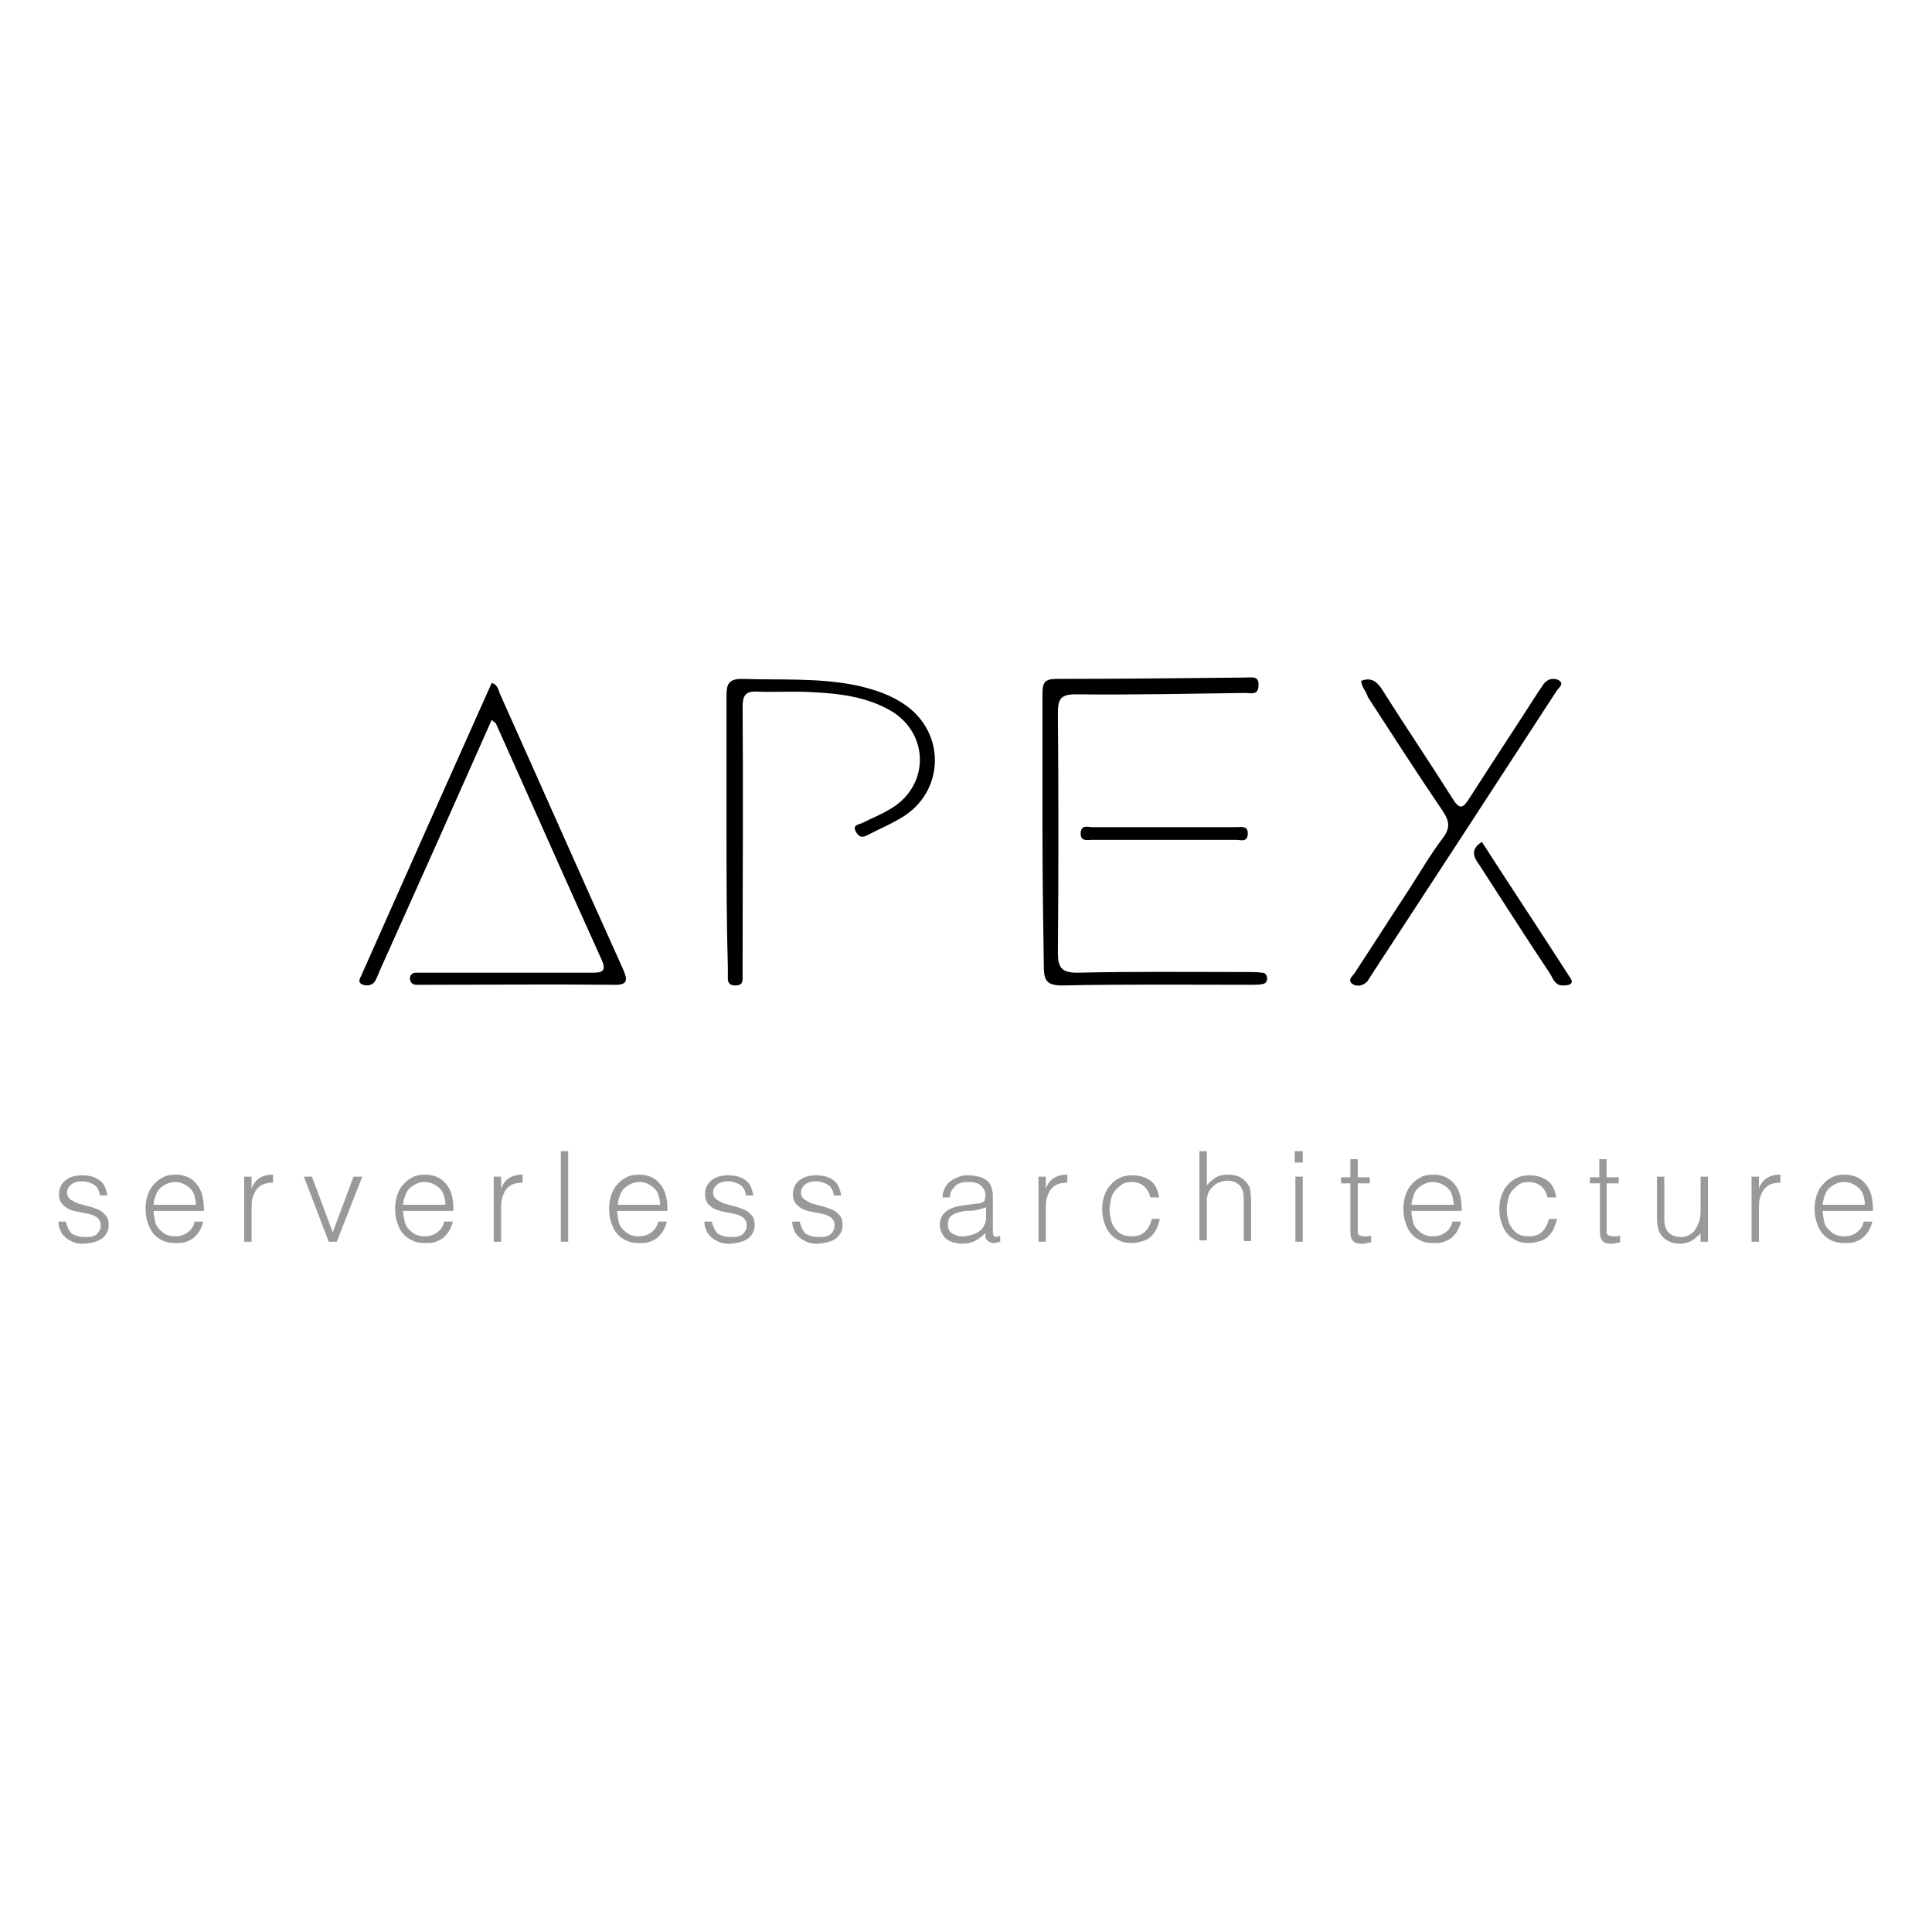
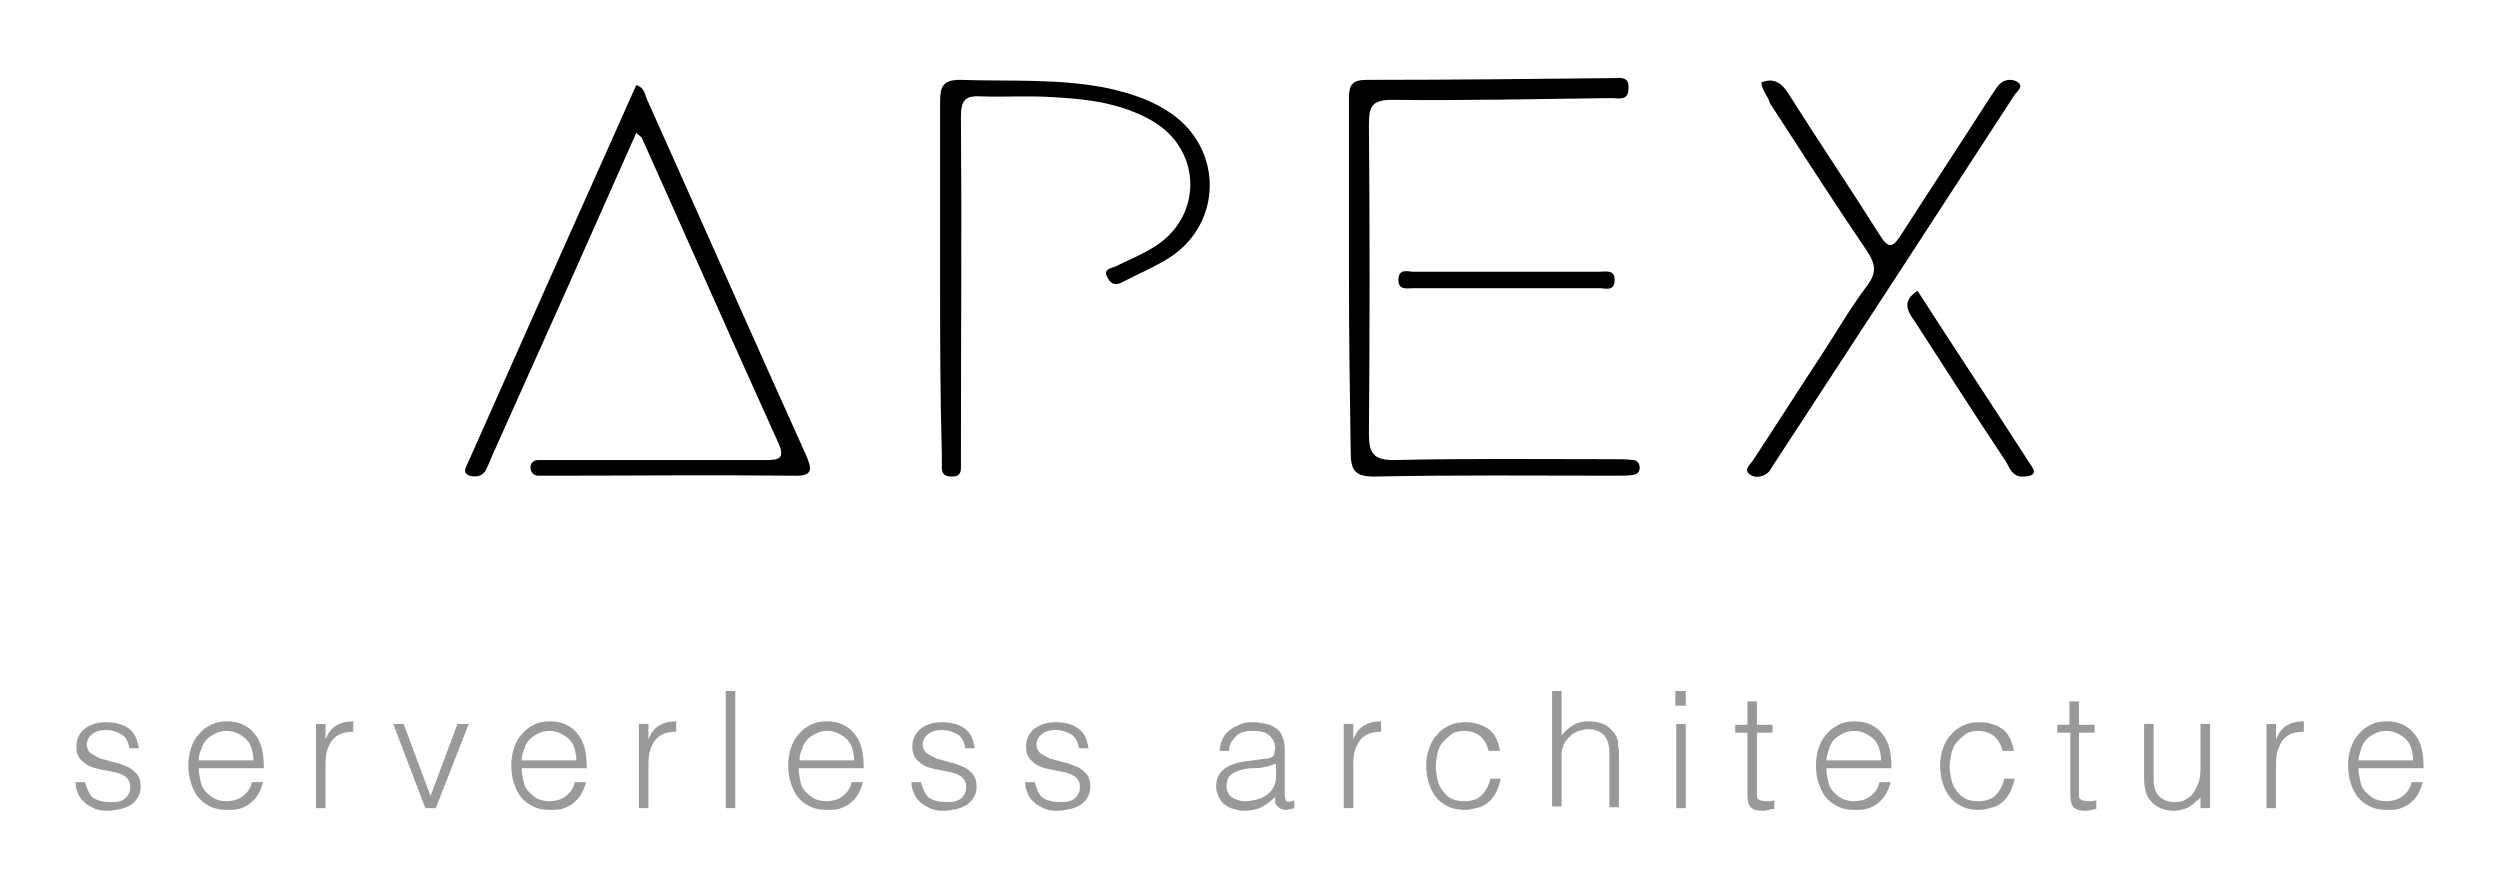
- <svg xmlns="http://www.w3.org/2000/svg" version="1.1" id="Layer_1" x="0px" y="0px" viewBox="0 0 288 288" style="enable-background:new 0 0 288 288;" xml:space="preserve">
+ <svg xmlns="http://www.w3.org/2000/svg" version="1.1" id="Layer_1" x="0px" y="0px" viewBox="0 0 288 100" style="enable-background:new 0 0 288 100;" xml:space="preserve">
  <style type="text/css">
	.st0{fill:#999999;}
</style>
  <g id="AsIV6N.tif">
    <g>
-       <path d="M73.3,107.3c-5.4,12.2-10.8,24.3-16.2,36.3c-0.4,0.8-0.7,1.7-1.1,2.5c-0.4,0.8-1.2,0.9-1.9,0.7c-1-0.4-0.3-1.1-0.1-1.7    c6.4-14.4,12.8-28.8,19.3-43.3c1,0.3,1,1.2,1.3,1.8c6.1,13.6,12.1,27.2,18.2,40.7c0.8,1.8,0.9,2.6-1.5,2.5c-9.3-0.1-18.6,0-28,0    c-0.4,0-0.8,0-1.2,0c-0.5,0-0.9-0.2-1-0.9c0-0.6,0.4-0.9,0.9-0.9c0.7,0,1.3,0,2,0c8.1,0,16.1,0,24.2,0c1.4,0,2.3-0.1,1.5-1.9    c-5.3-11.7-10.5-23.5-15.8-35.3C73.9,107.8,73.7,107.7,73.3,107.3z" />
-       <path d="M108.3,123.9c0-6.7,0-13.5,0-20.2c0-1.7,0.3-2.5,2.3-2.5c5.7,0.2,11.5-0.2,17.2,1c2.6,0.6,5.1,1.4,7.3,3    c5.7,4.1,5.7,12.3-0.1,16.3c-1.8,1.2-3.8,2-5.7,3c-0.7,0.4-1.3,0.3-1.7-0.5c-0.6-1,0.4-1.1,0.9-1.3c1.4-0.7,2.9-1.3,4.2-2.1    c5.9-3.4,5.9-11.3,0-14.7c-3.5-2-7.4-2.5-11.3-2.7c-2.8-0.2-5.7,0-8.5-0.1c-1.8-0.1-2.2,0.6-2.2,2.3c0.1,12.8,0,25.6,0,38.5    c0,0.7,0,1.3,0,2c0,0.8-0.4,1-1.1,1c-0.7,0-1.1-0.3-1.1-1c0-0.6,0-1.2,0-1.7C108.3,137.4,108.3,130.7,108.3,123.9z" />
-       <path d="M155.4,123.9c0-6.8,0-13.7,0-20.5c0-1.6,0.3-2.2,2.1-2.2c9.4,0,18.8-0.1,28.2-0.2c0.9,0,2-0.3,1.9,1.2    c0,1.5-1.2,1.1-2,1.1c-8.4,0.1-16.8,0.3-25.2,0.2c-2.3,0-2.7,0.7-2.7,2.8c0.1,11.9,0.1,23.8,0,35.7c0,2.2,0.5,3,2.9,3    c8.5-0.2,17-0.1,25.5-0.1c0.7,0,1.3,0,2,0.1c0.5,0,0.7,0.3,0.8,0.8c0,0.5-0.2,0.8-0.7,0.9c-0.6,0.1-1.2,0.1-1.7,0.1    c-9.4,0-18.8-0.1-28.2,0.1c-2.3,0-2.7-0.8-2.7-2.9C155.5,137.4,155.4,130.7,155.4,123.9z" />
-       <path d="M202.9,101.5c1.5-0.6,2.4,0.1,3.2,1.4c3.4,5.4,7,10.7,10.4,16.1c1.1,1.8,1.6,1.5,2.6-0.1c3.4-5.3,6.9-10.6,10.3-15.9    c0.4-0.5,0.7-1.2,1.2-1.5c0.5-0.4,1.4-0.4,1.9,0c0.6,0.5-0.1,1-0.4,1.4c-9.3,14.3-18.6,28.6-27.9,42.8c-0.2,0.3-0.3,0.6-0.6,0.8    c-0.6,0.5-1.5,0.6-2.1,0.1c-0.6-0.5,0.1-1.1,0.4-1.5c2.7-4.1,5.3-8.2,8-12.3c1.7-2.6,3.3-5.4,5.2-7.9c1.2-1.6,0.9-2.6-0.1-4.1    c-3.8-5.6-7.4-11.2-11.1-16.9C203.7,103.1,203,102.5,202.9,101.5z" />
-       <path d="M220.9,125.5c4.3,6.7,8.7,13.3,13,20c0.2,0.3,0.6,0.8,0.3,1.1c-0.3,0.3-0.9,0.3-1.4,0.3c-1-0.1-1.3-1-1.7-1.7    c-3.6-5.4-7.1-10.9-10.6-16.3C219.6,127.7,219.2,126.6,220.9,125.5z" />
-       <path d="M173.5,125.2c-3.6,0-7.2,0-10.7,0c-0.7,0-1.8,0.3-1.7-1.1c0.1-1.2,1.1-0.8,1.7-0.8c7.2,0,14.3,0,21.5,0    c0.7,0,1.8-0.3,1.7,1.1c-0.1,1.2-1.1,0.8-1.7,0.8C180.6,125.2,177.1,125.2,173.5,125.2z" />
+       <path d="M73.3,15.3c-5.4,12.2-10.8,24.3-16.2,36.3c-0.4,0.8-0.7,1.7-1.1,2.5c-0.4,0.8-1.2,0.9-1.9,0.7c-1-0.4-0.3-1.1-0.1-1.7    c6.4-14.4,12.8-28.8,19.3-43.3c1,0.3,1,1.2,1.3,1.8c6.1,13.6,12.1,27.2,18.2,40.7c0.8,1.8,0.9,2.6-1.5,2.5c-9.3-0.1-18.6,0-28,0    c-0.4,0-0.8,0-1.2,0c-0.5,0-0.9-0.2-1-0.9c0-0.6,0.4-0.9,0.9-0.9c0.7,0,1.3,0,2,0c8.1,0,16.1,0,24.2,0c1.4,0,2.3-0.1,1.5-1.9    c-5.3-11.7-10.5-23.5-15.8-35.3C73.9,15.8,73.7,15.7,73.3,15.3z" />
+       <path d="M108.3,31.9c0-6.7,0-13.5,0-20.2c0-1.7,0.3-2.5,2.3-2.5c5.7,0.2,11.5-0.2,17.2,1c2.6,0.6,5.1,1.4,7.3,3    c5.7,4.1,5.7,12.3-0.1,16.3c-1.8,1.2-3.8,2-5.7,3c-0.7,0.4-1.3,0.3-1.7-0.5c-0.6-1,0.4-1.1,0.9-1.3c1.4-0.7,2.9-1.3,4.2-2.1    c5.9-3.4,5.9-11.3,0-14.7c-3.5-2-7.4-2.5-11.3-2.7c-2.8-0.2-5.7,0-8.5-0.1c-1.8-0.1-2.2,0.6-2.2,2.3c0.1,12.8,0,25.6,0,38.5    c0,0.7,0,1.3,0,2c0,0.8-0.4,1-1.1,1s-1.1-0.3-1.1-1c0-0.6,0-1.2,0-1.7C108.3,45.4,108.3,38.7,108.3,31.9z" />
+       <path d="M155.4,31.9c0-6.8,0-13.7,0-20.5c0-1.6,0.3-2.2,2.1-2.2c9.4,0,18.8-0.1,28.2-0.2c0.9,0,2-0.3,1.9,1.2c0,1.5-1.2,1.1-2,1.1    c-8.4,0.1-16.8,0.3-25.2,0.2c-2.3,0-2.7,0.7-2.7,2.8c0.1,11.9,0.1,23.8,0,35.7c0,2.2,0.5,3,2.9,3c8.5-0.2,17-0.1,25.5-0.1    c0.7,0,1.3,0,2,0.1c0.5,0,0.7,0.3,0.8,0.8c0,0.5-0.2,0.8-0.7,0.9c-0.6,0.1-1.2,0.1-1.7,0.1c-9.4,0-18.8-0.1-28.2,0.1    c-2.3,0-2.7-0.8-2.7-2.9C155.5,45.4,155.4,38.7,155.4,31.9z" />
+       <path d="M202.9,9.5c1.5-0.6,2.4,0.1,3.2,1.4c3.4,5.4,7,10.7,10.4,16.1c1.1,1.8,1.6,1.5,2.6-0.1c3.4-5.3,6.9-10.6,10.3-15.9    c0.4-0.5,0.7-1.2,1.2-1.5c0.5-0.4,1.4-0.4,1.9,0c0.6,0.5-0.1,1-0.4,1.4c-9.3,14.3-18.6,28.6-27.9,42.8c-0.2,0.3-0.3,0.6-0.6,0.8    c-0.6,0.5-1.5,0.6-2.1,0.1s0.1-1.1,0.4-1.5c2.7-4.1,5.3-8.2,8-12.3c1.7-2.6,3.3-5.4,5.2-7.9c1.2-1.6,0.9-2.6-0.1-4.1    c-3.8-5.6-7.4-11.2-11.1-16.9C203.7,11.1,203,10.5,202.9,9.5z" />
+       <path d="M220.9,33.5c4.3,6.7,8.7,13.3,13,20c0.2,0.3,0.6,0.8,0.3,1.1s-0.9,0.3-1.4,0.3c-1-0.1-1.3-1-1.7-1.7    c-3.6-5.4-7.1-10.9-10.6-16.3C219.6,35.7,219.2,34.6,220.9,33.5z" />
+       <path d="M173.5,33.2c-3.6,0-7.2,0-10.7,0c-0.7,0-1.8,0.3-1.7-1.1c0.1-1.2,1.1-0.8,1.7-0.8c7.2,0,14.3,0,21.5,0    c0.7,0,1.8-0.3,1.7,1.1c-0.1,1.2-1.1,0.8-1.7,0.8C180.6,33.2,177.1,33.2,173.5,33.2z" />
    </g>
  </g>
  <g>
-     <path class="st0" d="M9.8,182.1c0.2,0.8,0.5,1.4,0.9,1.8c0.5,0.3,1.1,0.5,2,0.5c0.4,0,0.8,0,1.1-0.1c0.3-0.1,0.5-0.2,0.7-0.4   c0.2-0.2,0.3-0.4,0.4-0.6c0.1-0.2,0.1-0.4,0.1-0.7c0-0.5-0.2-0.8-0.5-1.1c-0.3-0.2-0.7-0.4-1.1-0.5s-1-0.2-1.5-0.3   c-0.5-0.1-1-0.2-1.5-0.4c-0.5-0.2-0.8-0.5-1.1-0.8s-0.5-0.8-0.5-1.5c0-0.8,0.3-1.5,0.9-2c0.6-0.5,1.4-0.8,2.5-0.8   c1,0,1.9,0.2,2.6,0.7c0.7,0.5,1,1.2,1.2,2.3h-1.1c-0.1-0.7-0.4-1.3-0.9-1.6c-0.5-0.3-1.1-0.5-1.8-0.5c-0.7,0-1.3,0.2-1.6,0.5   c-0.4,0.3-0.6,0.7-0.6,1.2c0,0.4,0.2,0.8,0.5,1c0.3,0.2,0.7,0.4,1.1,0.6c0.5,0.1,1,0.3,1.5,0.4c0.5,0.1,1,0.3,1.5,0.5   c0.5,0.2,0.8,0.5,1.1,0.8s0.5,0.8,0.5,1.5c0,0.5-0.1,0.9-0.3,1.2c-0.2,0.4-0.5,0.7-0.8,0.9c-0.3,0.2-0.8,0.4-1.2,0.5   c-0.5,0.1-1,0.2-1.6,0.2c-0.6,0-1.1-0.1-1.5-0.3c-0.4-0.2-0.8-0.4-1.1-0.7s-0.6-0.6-0.7-1c-0.2-0.4-0.3-0.8-0.3-1.3H9.8z" />
-     <path class="st0" d="M22.9,180.5c0,0.5,0.1,1,0.2,1.5c0.1,0.5,0.3,0.9,0.6,1.2s0.6,0.6,1,0.8c0.4,0.2,0.9,0.3,1.4,0.3   c0.7,0,1.4-0.2,1.9-0.6c0.5-0.4,0.9-0.9,1-1.6h1.3c-0.1,0.5-0.3,0.9-0.5,1.3s-0.5,0.7-0.8,1s-0.7,0.5-1.2,0.7   c-0.5,0.2-1,0.2-1.6,0.2c-0.8,0-1.4-0.1-2-0.4c-0.6-0.3-1-0.6-1.4-1.1c-0.4-0.5-0.6-1-0.8-1.6c-0.2-0.6-0.3-1.3-0.3-2   s0.1-1.4,0.3-2s0.5-1.2,0.9-1.6c0.4-0.5,0.8-0.8,1.4-1.1c0.5-0.3,1.2-0.4,1.9-0.4c1.3,0,2.4,0.5,3.1,1.4c0.8,0.9,1.1,2.2,1.1,4   H22.9z M29.2,179.6c0-0.5-0.1-0.9-0.2-1.3c-0.1-0.4-0.3-0.8-0.6-1.1c-0.3-0.3-0.6-0.5-1-0.7c-0.4-0.2-0.8-0.3-1.3-0.3   c-0.5,0-0.9,0.1-1.3,0.3c-0.4,0.2-0.7,0.4-1,0.7s-0.5,0.7-0.6,1.1c-0.2,0.4-0.3,0.8-0.3,1.3H29.2z" />
-     <path class="st0" d="M37.5,185.1h-1.1v-9.7h1.1v1.8h0c0.3-0.8,0.7-1.3,1.2-1.6s1.1-0.5,2-0.5v1.2c-0.6,0-1.2,0.1-1.6,0.3   s-0.7,0.5-1,0.9c-0.2,0.4-0.4,0.8-0.5,1.3c-0.1,0.5-0.1,1-0.1,1.5V185.1z" />
-     <path class="st0" d="M45.3,175.4h1.2l3.1,8.3l3.1-8.3H54l-3.8,9.7H49L45.3,175.4z" />
-     <path class="st0" d="M60.1,180.5c0,0.5,0.1,1,0.2,1.5c0.1,0.5,0.3,0.9,0.6,1.2s0.6,0.6,1,0.8c0.4,0.2,0.9,0.3,1.4,0.3   c0.7,0,1.4-0.2,1.9-0.6c0.5-0.4,0.9-0.9,1-1.6h1.3c-0.1,0.5-0.3,0.9-0.5,1.3s-0.5,0.7-0.8,1s-0.7,0.5-1.2,0.7   c-0.5,0.2-1,0.2-1.6,0.2c-0.8,0-1.4-0.1-2-0.4c-0.6-0.3-1-0.6-1.4-1.1c-0.4-0.5-0.6-1-0.8-1.6c-0.2-0.6-0.3-1.3-0.3-2   s0.1-1.4,0.3-2s0.5-1.2,0.9-1.6c0.4-0.5,0.8-0.8,1.4-1.1c0.5-0.3,1.2-0.4,1.9-0.4c1.3,0,2.4,0.5,3.1,1.4c0.8,0.9,1.1,2.2,1.1,4   H60.1z M66.4,179.6c0-0.5-0.1-0.9-0.2-1.3c-0.1-0.4-0.3-0.8-0.6-1.1c-0.3-0.3-0.6-0.5-1-0.7c-0.4-0.2-0.8-0.3-1.3-0.3   c-0.5,0-0.9,0.1-1.3,0.3c-0.4,0.2-0.7,0.4-1,0.7s-0.5,0.7-0.6,1.1c-0.2,0.4-0.3,0.8-0.3,1.3H66.4z" />
-     <path class="st0" d="M74.7,185.1h-1.1v-9.7h1.1v1.8h0c0.3-0.8,0.7-1.3,1.2-1.6s1.1-0.5,2-0.5v1.2c-0.6,0-1.2,0.1-1.6,0.3   s-0.7,0.5-1,0.9c-0.2,0.4-0.4,0.8-0.5,1.3c-0.1,0.5-0.1,1-0.1,1.5V185.1z" />
-     <path class="st0" d="M83.6,185.1v-13.5h1.1v13.5H83.6z" />
-     <path class="st0" d="M92,180.5c0,0.5,0.1,1,0.2,1.5c0.1,0.5,0.3,0.9,0.6,1.2s0.6,0.6,1,0.8c0.4,0.2,0.9,0.3,1.4,0.3   c0.7,0,1.4-0.2,1.9-0.6c0.5-0.4,0.9-0.9,1-1.6h1.3c-0.1,0.5-0.3,0.9-0.5,1.3s-0.5,0.7-0.8,1s-0.7,0.5-1.2,0.7   c-0.5,0.2-1,0.2-1.6,0.2c-0.8,0-1.4-0.1-2-0.4c-0.6-0.3-1-0.6-1.4-1.1c-0.4-0.5-0.6-1-0.8-1.6c-0.2-0.6-0.3-1.3-0.3-2   s0.1-1.4,0.3-2s0.5-1.2,0.9-1.6c0.4-0.5,0.8-0.8,1.4-1.1c0.5-0.3,1.2-0.4,1.9-0.4c1.3,0,2.4,0.5,3.1,1.4c0.8,0.9,1.1,2.2,1.1,4H92z    M98.4,179.6c0-0.5-0.1-0.9-0.2-1.3c-0.1-0.4-0.3-0.8-0.6-1.1c-0.3-0.3-0.6-0.5-1-0.7c-0.4-0.2-0.8-0.3-1.3-0.3   c-0.5,0-0.9,0.1-1.3,0.3c-0.4,0.2-0.7,0.4-1,0.7s-0.5,0.7-0.6,1.1c-0.2,0.4-0.3,0.8-0.3,1.3H98.4z" />
-     <path class="st0" d="M106.1,182.1c0.2,0.8,0.5,1.4,0.9,1.8c0.5,0.3,1.1,0.5,2,0.5c0.4,0,0.8,0,1.1-0.1c0.3-0.1,0.5-0.2,0.7-0.4   c0.2-0.2,0.3-0.4,0.4-0.6c0.1-0.2,0.1-0.4,0.1-0.7c0-0.5-0.2-0.8-0.5-1.1c-0.3-0.2-0.7-0.4-1.1-0.5s-1-0.2-1.5-0.3   c-0.5-0.1-1-0.2-1.5-0.4c-0.5-0.2-0.8-0.5-1.1-0.8s-0.5-0.8-0.5-1.5c0-0.8,0.3-1.5,0.9-2c0.6-0.5,1.4-0.8,2.5-0.8   c1,0,1.9,0.2,2.6,0.7c0.7,0.5,1,1.2,1.2,2.3h-1.1c-0.1-0.7-0.4-1.3-0.9-1.6c-0.5-0.3-1.1-0.5-1.8-0.5c-0.7,0-1.3,0.2-1.6,0.5   c-0.4,0.3-0.6,0.7-0.6,1.2c0,0.4,0.2,0.8,0.5,1c0.3,0.2,0.7,0.4,1.1,0.6c0.5,0.1,1,0.3,1.5,0.4c0.5,0.1,1,0.3,1.5,0.5   c0.5,0.2,0.8,0.5,1.1,0.8s0.5,0.8,0.5,1.5c0,0.5-0.1,0.9-0.3,1.2c-0.2,0.4-0.5,0.7-0.8,0.9c-0.3,0.2-0.8,0.4-1.2,0.5   c-0.5,0.1-1,0.2-1.6,0.2c-0.6,0-1.1-0.1-1.5-0.3c-0.4-0.2-0.8-0.4-1.1-0.7s-0.6-0.6-0.7-1c-0.2-0.4-0.3-0.8-0.3-1.3H106.1z" />
-     <path class="st0" d="M119.2,182.1c0.2,0.8,0.5,1.4,0.9,1.8c0.5,0.3,1.1,0.5,2,0.5c0.4,0,0.8,0,1.1-0.1c0.3-0.1,0.5-0.2,0.7-0.4   c0.2-0.2,0.3-0.4,0.4-0.6c0.1-0.2,0.1-0.4,0.1-0.7c0-0.5-0.2-0.8-0.5-1.1c-0.3-0.2-0.7-0.4-1.1-0.5s-1-0.2-1.5-0.3   c-0.5-0.1-1-0.2-1.5-0.4c-0.5-0.2-0.8-0.5-1.1-0.8s-0.5-0.8-0.5-1.5c0-0.8,0.3-1.5,0.9-2c0.6-0.5,1.4-0.8,2.5-0.8   c1,0,1.9,0.2,2.6,0.7c0.7,0.5,1,1.2,1.2,2.3h-1.1c-0.1-0.7-0.4-1.3-0.9-1.6c-0.5-0.3-1.1-0.5-1.8-0.5c-0.7,0-1.3,0.2-1.6,0.5   c-0.4,0.3-0.6,0.7-0.6,1.2c0,0.4,0.2,0.8,0.5,1c0.3,0.2,0.7,0.4,1.1,0.6c0.5,0.1,1,0.3,1.5,0.4c0.5,0.1,1,0.3,1.5,0.5   c0.5,0.2,0.8,0.5,1.1,0.8s0.5,0.8,0.5,1.5c0,0.5-0.1,0.9-0.3,1.2c-0.2,0.4-0.5,0.7-0.8,0.9c-0.3,0.2-0.8,0.4-1.2,0.5   c-0.5,0.1-1,0.2-1.6,0.2c-0.6,0-1.1-0.1-1.5-0.3c-0.4-0.2-0.8-0.4-1.1-0.7s-0.6-0.6-0.7-1c-0.2-0.4-0.3-0.8-0.3-1.3H119.2z" />
-     <path class="st0" d="M145,179.5c0.2,0,0.5-0.1,0.8-0.1c0.3,0,0.5-0.1,0.7-0.2c0.2-0.1,0.3-0.2,0.3-0.4c0-0.2,0.1-0.4,0.1-0.6   c0-0.6-0.2-1-0.6-1.4s-1-0.6-1.9-0.6c-0.4,0-0.7,0-1.1,0.1c-0.3,0.1-0.6,0.2-0.8,0.4s-0.4,0.4-0.6,0.7c-0.2,0.3-0.3,0.6-0.3,1.1   h-1.1c0-0.6,0.2-1.1,0.4-1.5c0.2-0.4,0.5-0.7,0.9-1c0.4-0.3,0.8-0.4,1.2-0.6s1-0.2,1.5-0.2c0.5,0,0.9,0.1,1.4,0.2s0.8,0.3,1.1,0.5   c0.3,0.2,0.6,0.5,0.7,0.9c0.2,0.4,0.3,0.9,0.3,1.4v5.3c0,0.4,0.1,0.7,0.2,0.8c0.2,0.1,0.5,0.1,0.9-0.1v0.9c-0.1,0-0.2,0.1-0.4,0.1   c-0.2,0-0.3,0.1-0.5,0.1c-0.2,0-0.3,0-0.5-0.1c-0.2,0-0.3-0.1-0.4-0.2s-0.2-0.2-0.3-0.3c-0.1-0.1-0.1-0.3-0.1-0.4   c0-0.2,0-0.3,0-0.5c-0.5,0.5-1,0.9-1.6,1.2c-0.6,0.3-1.3,0.4-2,0.4c-0.4,0-0.8-0.1-1.2-0.2c-0.4-0.1-0.7-0.3-1-0.5   s-0.5-0.5-0.7-0.9s-0.3-0.8-0.3-1.2c0-1.6,1.1-2.6,3.4-2.9L145,179.5z M146.9,180c-0.5,0.2-1,0.3-1.4,0.4c-0.5,0.1-1,0.1-1.5,0.1   c-0.9,0.1-1.5,0.3-2,0.6c-0.5,0.3-0.7,0.8-0.7,1.5c0,0.3,0.1,0.6,0.2,0.8c0.1,0.2,0.3,0.4,0.5,0.5c0.2,0.1,0.4,0.2,0.7,0.3   c0.3,0.1,0.5,0.1,0.8,0.1c0.4,0,0.9-0.1,1.3-0.2c0.4-0.1,0.8-0.3,1.1-0.5s0.6-0.5,0.8-0.9c0.2-0.4,0.3-0.8,0.3-1.3V180z" />
-     <path class="st0" d="M155.9,185.1h-1.1v-9.7h1.1v1.8h0c0.3-0.8,0.7-1.3,1.2-1.6s1.1-0.5,2-0.5v1.2c-0.6,0-1.2,0.1-1.6,0.3   s-0.7,0.5-1,0.9c-0.2,0.4-0.4,0.8-0.5,1.3c-0.1,0.5-0.1,1-0.1,1.5V185.1z" />
-     <path class="st0" d="M171.5,178.5c-0.2-0.7-0.5-1.3-1-1.7c-0.5-0.4-1.1-0.6-1.8-0.6c-0.6,0-1.1,0.1-1.5,0.4s-0.7,0.6-1,0.9   c-0.3,0.4-0.5,0.8-0.6,1.3c-0.1,0.5-0.2,1-0.2,1.5c0,0.5,0.1,1,0.2,1.5c0.1,0.5,0.3,0.9,0.6,1.3c0.3,0.4,0.6,0.7,1,0.9   s0.9,0.3,1.5,0.3c0.8,0,1.5-0.2,2-0.7c0.5-0.5,0.8-1.1,1-1.9h1.2c-0.1,0.5-0.3,1-0.5,1.5c-0.2,0.4-0.5,0.8-0.8,1.1   c-0.3,0.3-0.8,0.6-1.2,0.7s-1,0.3-1.6,0.3c-0.8,0-1.4-0.1-2-0.4s-1-0.6-1.4-1.1s-0.6-1-0.8-1.6s-0.3-1.3-0.3-2   c0-0.7,0.1-1.3,0.3-1.9c0.2-0.6,0.5-1.2,0.9-1.6c0.4-0.5,0.8-0.8,1.4-1.1s1.2-0.4,1.9-0.4c1.1,0,2,0.3,2.7,0.8   c0.7,0.5,1.1,1.4,1.3,2.5H171.5z" />
-     <path class="st0" d="M178.8,185.1v-13.5h1.1v5.1c0.4-0.5,0.9-0.9,1.4-1.2c0.5-0.3,1.1-0.4,1.7-0.4c0.6,0,1.2,0.1,1.7,0.3   c0.5,0.2,0.9,0.6,1.3,1.1c0.2,0.3,0.4,0.7,0.4,1.1c0,0.4,0.1,0.8,0.1,1.1v6.3h-1.1v-6.3c0-0.9-0.2-1.5-0.6-2   c-0.4-0.4-1-0.7-1.9-0.7c-0.3,0-0.7,0.1-1,0.2c-0.3,0.1-0.5,0.2-0.8,0.4c-0.2,0.2-0.4,0.4-0.6,0.6s-0.3,0.5-0.4,0.7   c-0.1,0.3-0.2,0.6-0.2,0.9c0,0.3,0,0.6,0,0.9v5.2H178.8z" />
-     <path class="st0" d="M193,173.3v-1.7h1.2v1.7H193z M193.1,185.1v-9.7h1.1v9.7H193.1z" />
-     <path class="st0" d="M204.2,185.2c-0.1,0-0.3,0.1-0.5,0.1c-0.2,0.1-0.5,0.1-0.7,0.1c-0.6,0-1-0.1-1.3-0.4s-0.4-0.8-0.4-1.5v-7.1   h-1.4v-0.9h1.4v-2.7h1.1v2.7h1.8v0.9h-1.8v6.6c0,0.2,0,0.4,0,0.6c0,0.2,0,0.3,0.1,0.4c0.1,0.1,0.2,0.2,0.3,0.2s0.3,0.1,0.6,0.1   c0.1,0,0.3,0,0.5,0c0.2,0,0.3-0.1,0.5-0.1V185.2z" />
-     <path class="st0" d="M210.4,180.5c0,0.5,0.1,1,0.2,1.5c0.1,0.5,0.3,0.9,0.6,1.2s0.6,0.6,1,0.8c0.4,0.2,0.9,0.3,1.4,0.3   c0.7,0,1.4-0.2,1.9-0.6c0.5-0.4,0.9-0.9,1-1.6h1.3c-0.1,0.5-0.3,0.9-0.5,1.3c-0.2,0.4-0.5,0.7-0.8,1c-0.3,0.3-0.7,0.5-1.2,0.7   s-1,0.2-1.6,0.2c-0.8,0-1.4-0.1-2-0.4s-1-0.6-1.4-1.1s-0.6-1-0.8-1.6c-0.2-0.6-0.3-1.3-0.3-2s0.1-1.4,0.3-2   c0.2-0.6,0.5-1.2,0.9-1.6c0.4-0.5,0.8-0.8,1.4-1.1c0.5-0.3,1.2-0.4,1.9-0.4c1.3,0,2.4,0.5,3.1,1.4c0.8,0.9,1.1,2.2,1.1,4H210.4z    M216.7,179.6c0-0.5-0.1-0.9-0.2-1.3c-0.1-0.4-0.3-0.8-0.6-1.1c-0.3-0.3-0.6-0.5-1-0.7c-0.4-0.2-0.8-0.3-1.3-0.3s-0.9,0.1-1.3,0.3   c-0.4,0.2-0.7,0.4-1,0.7s-0.5,0.7-0.6,1.1s-0.3,0.8-0.3,1.3H216.7z" />
-     <path class="st0" d="M230.7,178.5c-0.2-0.7-0.5-1.3-1-1.7c-0.5-0.4-1.1-0.6-1.8-0.6c-0.6,0-1.1,0.1-1.5,0.4s-0.7,0.6-1,0.9   c-0.3,0.4-0.5,0.8-0.6,1.3c-0.1,0.5-0.2,1-0.2,1.5c0,0.5,0.1,1,0.2,1.5c0.1,0.5,0.3,0.9,0.6,1.3c0.3,0.4,0.6,0.7,1,0.9   s0.9,0.3,1.5,0.3c0.8,0,1.5-0.2,2-0.7c0.5-0.5,0.8-1.1,1-1.9h1.2c-0.1,0.5-0.3,1-0.5,1.5c-0.2,0.4-0.5,0.8-0.8,1.1   c-0.3,0.3-0.8,0.6-1.2,0.7s-1,0.3-1.6,0.3c-0.8,0-1.4-0.1-2-0.4s-1-0.6-1.4-1.1s-0.6-1-0.8-1.6s-0.3-1.3-0.3-2   c0-0.7,0.1-1.3,0.3-1.9c0.2-0.6,0.5-1.2,0.9-1.6c0.4-0.5,0.8-0.8,1.4-1.1s1.2-0.4,1.9-0.4c1.1,0,2,0.3,2.7,0.8   c0.7,0.5,1.1,1.4,1.3,2.5H230.7z" />
-     <path class="st0" d="M241.4,185.2c-0.1,0-0.3,0.1-0.5,0.1c-0.2,0.1-0.5,0.1-0.7,0.1c-0.6,0-1-0.1-1.3-0.4s-0.4-0.8-0.4-1.5v-7.1   H237v-0.9h1.4v-2.7h1.1v2.7h1.8v0.9h-1.8v6.6c0,0.2,0,0.4,0,0.6c0,0.2,0,0.3,0.1,0.4c0.1,0.1,0.2,0.2,0.3,0.2s0.3,0.1,0.6,0.1   c0.1,0,0.3,0,0.5,0c0.2,0,0.3-0.1,0.5-0.1V185.2z" />
-     <path class="st0" d="M253.5,175.4h1.1v9.7h-1.1v-1.3c-0.1,0.2-0.3,0.4-0.5,0.5c-0.2,0.2-0.4,0.4-0.6,0.5c-0.2,0.2-0.5,0.3-0.8,0.4   c-0.3,0.1-0.7,0.2-1.1,0.2c-0.6,0-1.2-0.1-1.6-0.3c-0.4-0.2-0.8-0.4-1.1-0.8c-0.3-0.3-0.5-0.7-0.6-1.1c-0.1-0.4-0.2-0.9-0.2-1.4   v-6.4h1.1v6.4c0,0.8,0.2,1.5,0.6,1.9c0.4,0.4,1,0.7,1.9,0.7c0.5,0,0.9-0.1,1.2-0.3s0.7-0.4,0.9-0.8c0.2-0.3,0.4-0.7,0.6-1.2   c0.1-0.4,0.2-0.9,0.2-1.5V175.4z" />
-     <path class="st0" d="M262.2,185.1h-1.1v-9.7h1.1v1.8h0c0.3-0.8,0.7-1.3,1.2-1.6s1.1-0.5,2-0.5v1.2c-0.6,0-1.2,0.1-1.6,0.3   s-0.7,0.5-1,0.9c-0.2,0.4-0.4,0.8-0.5,1.3c-0.1,0.5-0.1,1-0.1,1.5V185.1z" />
-     <path class="st0" d="M271.7,180.5c0,0.5,0.1,1,0.2,1.5c0.1,0.5,0.3,0.9,0.6,1.2s0.6,0.6,1,0.8c0.4,0.2,0.9,0.3,1.4,0.3   c0.7,0,1.4-0.2,1.9-0.6c0.5-0.4,0.9-0.9,1-1.6h1.3c-0.1,0.5-0.3,0.9-0.5,1.3c-0.2,0.4-0.5,0.7-0.8,1c-0.3,0.3-0.7,0.5-1.2,0.7   s-1,0.2-1.6,0.2c-0.8,0-1.4-0.1-2-0.4s-1-0.6-1.4-1.1s-0.6-1-0.8-1.6c-0.2-0.6-0.3-1.3-0.3-2s0.1-1.4,0.3-2   c0.2-0.6,0.5-1.2,0.9-1.6c0.4-0.5,0.8-0.8,1.4-1.1c0.5-0.3,1.2-0.4,1.9-0.4c1.3,0,2.4,0.5,3.1,1.4c0.8,0.9,1.1,2.2,1.1,4H271.7z    M278,179.6c0-0.5-0.1-0.9-0.2-1.3c-0.1-0.4-0.3-0.8-0.6-1.1c-0.3-0.3-0.6-0.5-1-0.7c-0.4-0.2-0.8-0.3-1.3-0.3s-0.9,0.1-1.3,0.3   c-0.4,0.2-0.7,0.4-1,0.7s-0.5,0.7-0.6,1.1s-0.3,0.8-0.3,1.3H278z" />
+     <path class="st0" d="M9.8,90.1c0.2,0.8,0.5,1.4,0.9,1.8c0.5,0.3,1.1,0.5,2,0.5c0.4,0,0.8,0,1.1-0.1s0.5-0.2,0.7-0.4   s0.3-0.4,0.4-0.6c0.1-0.2,0.1-0.4,0.1-0.7c0-0.5-0.2-0.8-0.5-1.1c-0.3-0.2-0.7-0.4-1.1-0.5s-1-0.2-1.5-0.3s-1-0.2-1.5-0.4   s-0.8-0.5-1.1-0.8S8.8,86.7,8.8,86c0-0.8,0.3-1.5,0.9-2c0.6-0.5,1.4-0.8,2.5-0.8c1,0,1.9,0.2,2.6,0.7c0.7,0.5,1,1.2,1.2,2.3h-1.1   c-0.1-0.7-0.4-1.3-0.9-1.6s-1.1-0.5-1.8-0.5s-1.3,0.2-1.6,0.5c-0.4,0.3-0.6,0.7-0.6,1.2c0,0.4,0.2,0.8,0.5,1s0.7,0.4,1.1,0.6   c0.5,0.1,1,0.3,1.5,0.4c0.5,0.1,1,0.3,1.5,0.5s0.8,0.5,1.1,0.8s0.5,0.8,0.5,1.5c0,0.5-0.1,0.9-0.3,1.2c-0.2,0.4-0.5,0.7-0.8,0.9   s-0.8,0.4-1.2,0.5c-0.5,0.1-1,0.2-1.6,0.2s-1.1-0.1-1.5-0.3s-0.8-0.4-1.1-0.7s-0.6-0.6-0.7-1c-0.2-0.4-0.3-0.8-0.3-1.3L9.8,90.1   L9.8,90.1z" />
+     <path class="st0" d="M22.9,88.5c0,0.5,0.1,1,0.2,1.5s0.3,0.9,0.6,1.2s0.6,0.6,1,0.8s0.9,0.3,1.4,0.3c0.7,0,1.4-0.2,1.9-0.6   c0.5-0.4,0.9-0.9,1-1.6h1.3c-0.1,0.5-0.3,0.9-0.5,1.3s-0.5,0.7-0.8,1s-0.7,0.5-1.2,0.7s-1,0.2-1.6,0.2c-0.8,0-1.4-0.1-2-0.4   c-0.6-0.3-1-0.6-1.4-1.1s-0.6-1-0.8-1.6c-0.2-0.6-0.3-1.3-0.3-2s0.1-1.4,0.3-2s0.5-1.2,0.9-1.6c0.4-0.5,0.8-0.8,1.4-1.1   c0.5-0.3,1.2-0.4,1.9-0.4c1.3,0,2.4,0.5,3.1,1.4c0.8,0.9,1.1,2.2,1.1,4L22.9,88.5L22.9,88.5z M29.2,87.6c0-0.5-0.1-0.9-0.2-1.3   c-0.1-0.4-0.3-0.8-0.6-1.1c-0.3-0.3-0.6-0.5-1-0.7s-0.8-0.3-1.3-0.3s-0.9,0.1-1.3,0.3s-0.7,0.4-1,0.7s-0.5,0.7-0.6,1.1   c-0.2,0.4-0.3,0.8-0.3,1.3H29.2z" />
+     <path class="st0" d="M37.5,93.1h-1.1v-9.7h1.1v1.8l0,0c0.3-0.8,0.7-1.3,1.2-1.6s1.1-0.5,2-0.5v1.2c-0.6,0-1.2,0.1-1.6,0.3   s-0.7,0.5-1,0.9c-0.2,0.4-0.4,0.8-0.5,1.3s-0.1,1-0.1,1.5C37.5,88.3,37.5,93.1,37.5,93.1z" />
+     <path class="st0" d="M45.3,83.4h1.2l3.1,8.3l3.1-8.3H54l-3.8,9.7H49L45.3,83.4z" />
+     <path class="st0" d="M60.1,88.5c0,0.5,0.1,1,0.2,1.5c0.1,0.5,0.3,0.9,0.6,1.2s0.6,0.6,1,0.8s0.9,0.3,1.4,0.3c0.7,0,1.4-0.2,1.9-0.6   c0.5-0.4,0.9-0.9,1-1.6h1.3c-0.1,0.5-0.3,0.9-0.5,1.3s-0.5,0.7-0.8,1s-0.7,0.5-1.2,0.7s-1,0.2-1.6,0.2c-0.8,0-1.4-0.1-2-0.4   c-0.6-0.3-1-0.6-1.4-1.1s-0.6-1-0.8-1.6s-0.3-1.3-0.3-2s0.1-1.4,0.3-2s0.5-1.2,0.9-1.6c0.4-0.5,0.8-0.8,1.4-1.1   c0.5-0.3,1.2-0.4,1.9-0.4c1.3,0,2.4,0.5,3.1,1.4c0.8,0.9,1.1,2.2,1.1,4L60.1,88.5L60.1,88.5z M66.4,87.6c0-0.5-0.1-0.9-0.2-1.3   c-0.1-0.4-0.3-0.8-0.6-1.1c-0.3-0.3-0.6-0.5-1-0.7s-0.8-0.3-1.3-0.3s-0.9,0.1-1.3,0.3c-0.4,0.2-0.7,0.4-1,0.7s-0.5,0.7-0.6,1.1   c-0.2,0.4-0.3,0.8-0.3,1.3H66.4z" />
+     <path class="st0" d="M74.7,93.1h-1.1v-9.7h1.1v1.8l0,0c0.3-0.8,0.7-1.3,1.2-1.6s1.1-0.5,2-0.5v1.2c-0.6,0-1.2,0.1-1.6,0.3   s-0.7,0.5-1,0.9c-0.2,0.4-0.4,0.8-0.5,1.3s-0.1,1-0.1,1.5V93.1z" />
+     <path class="st0" d="M83.6,93.1V79.6h1.1v13.5H83.6z" />
+     <path class="st0" d="M92,88.5c0,0.5,0.1,1,0.2,1.5s0.3,0.9,0.6,1.2s0.6,0.6,1,0.8s0.9,0.3,1.4,0.3c0.7,0,1.4-0.2,1.9-0.6   c0.5-0.4,0.9-0.9,1-1.6h1.3c-0.1,0.5-0.3,0.9-0.5,1.3s-0.5,0.7-0.8,1s-0.7,0.5-1.2,0.7s-1,0.2-1.6,0.2c-0.8,0-1.4-0.1-2-0.4   c-0.6-0.3-1-0.6-1.4-1.1s-0.6-1-0.8-1.6c-0.2-0.6-0.3-1.3-0.3-2s0.1-1.4,0.3-2s0.5-1.2,0.9-1.6c0.4-0.5,0.8-0.8,1.4-1.1   c0.5-0.3,1.2-0.4,1.9-0.4c1.3,0,2.4,0.5,3.1,1.4c0.8,0.9,1.1,2.2,1.1,4L92,88.5L92,88.5z M98.4,87.6c0-0.5-0.1-0.9-0.2-1.3   c-0.1-0.4-0.3-0.8-0.6-1.1c-0.3-0.3-0.6-0.5-1-0.7s-0.8-0.3-1.3-0.3s-0.9,0.1-1.3,0.3s-0.7,0.4-1,0.7s-0.5,0.7-0.6,1.1   c-0.2,0.4-0.3,0.8-0.3,1.3H98.4z" />
+     <path class="st0" d="M106.1,90.1c0.2,0.8,0.5,1.4,0.9,1.8c0.5,0.3,1.1,0.5,2,0.5c0.4,0,0.8,0,1.1-0.1c0.3-0.1,0.5-0.2,0.7-0.4   s0.3-0.4,0.4-0.6c0.1-0.2,0.1-0.4,0.1-0.7c0-0.5-0.2-0.8-0.5-1.1c-0.3-0.2-0.7-0.4-1.1-0.5s-1-0.2-1.5-0.3s-1-0.2-1.5-0.4   s-0.8-0.5-1.1-0.8s-0.5-0.8-0.5-1.5c0-0.8,0.3-1.5,0.9-2s1.4-0.8,2.5-0.8c1,0,1.9,0.2,2.6,0.7s1,1.2,1.2,2.3h-1.1   c-0.1-0.7-0.4-1.3-0.9-1.6s-1.1-0.5-1.8-0.5c-0.7,0-1.3,0.2-1.6,0.5c-0.4,0.3-0.6,0.7-0.6,1.2c0,0.4,0.2,0.8,0.5,1s0.7,0.4,1.1,0.6   c0.5,0.1,1,0.3,1.5,0.4c0.5,0.1,1,0.3,1.5,0.5s0.8,0.5,1.1,0.8s0.5,0.8,0.5,1.5c0,0.5-0.1,0.9-0.3,1.2c-0.2,0.4-0.5,0.7-0.8,0.9   s-0.8,0.4-1.2,0.5c-0.5,0.1-1,0.2-1.6,0.2s-1.1-0.1-1.5-0.3s-0.8-0.4-1.1-0.7s-0.6-0.6-0.7-1c-0.2-0.4-0.3-0.8-0.3-1.3L106.1,90.1   L106.1,90.1z" />
+     <path class="st0" d="M119.2,90.1c0.2,0.8,0.5,1.4,0.9,1.8c0.5,0.3,1.1,0.5,2,0.5c0.4,0,0.8,0,1.1-0.1c0.3-0.1,0.5-0.2,0.7-0.4   s0.3-0.4,0.4-0.6c0.1-0.2,0.1-0.4,0.1-0.7c0-0.5-0.2-0.8-0.5-1.1c-0.3-0.2-0.7-0.4-1.1-0.5s-1-0.2-1.5-0.3s-1-0.2-1.5-0.4   s-0.8-0.5-1.1-0.8s-0.5-0.8-0.5-1.5c0-0.8,0.3-1.5,0.9-2s1.4-0.8,2.5-0.8c1,0,1.9,0.2,2.6,0.7s1,1.2,1.2,2.3h-1.1   c-0.1-0.7-0.4-1.3-0.9-1.6s-1.1-0.5-1.8-0.5c-0.7,0-1.3,0.2-1.6,0.5c-0.4,0.3-0.6,0.7-0.6,1.2c0,0.4,0.2,0.8,0.5,1s0.7,0.4,1.1,0.6   c0.5,0.1,1,0.3,1.5,0.4c0.5,0.1,1,0.3,1.5,0.5s0.8,0.5,1.1,0.8s0.5,0.8,0.5,1.5c0,0.5-0.1,0.9-0.3,1.2c-0.2,0.4-0.5,0.7-0.8,0.9   s-0.8,0.4-1.2,0.5c-0.5,0.1-1,0.2-1.6,0.2s-1.1-0.1-1.5-0.3s-0.8-0.4-1.1-0.7s-0.6-0.6-0.7-1c-0.2-0.4-0.3-0.8-0.3-1.3L119.2,90.1   L119.2,90.1z" />
+     <path class="st0" d="M145,87.5c0.2,0,0.5-0.1,0.8-0.1s0.5-0.1,0.7-0.2c0.2-0.1,0.3-0.2,0.3-0.4s0.1-0.4,0.1-0.6   c0-0.6-0.2-1-0.6-1.4s-1-0.6-1.9-0.6c-0.4,0-0.7,0-1.1,0.1c-0.3,0.1-0.6,0.2-0.8,0.4s-0.4,0.4-0.6,0.7c-0.2,0.3-0.3,0.6-0.3,1.1   h-1.1c0-0.6,0.2-1.1,0.4-1.5s0.5-0.7,0.9-1s0.8-0.4,1.2-0.6s1-0.2,1.5-0.2s0.9,0.1,1.4,0.2s0.8,0.3,1.1,0.5s0.6,0.5,0.7,0.9   c0.2,0.4,0.3,0.9,0.3,1.4v5.3c0,0.4,0.1,0.7,0.2,0.8c0.2,0.1,0.5,0.1,0.9-0.1v0.9c-0.1,0-0.2,0.1-0.4,0.1s-0.3,0.1-0.5,0.1   s-0.3,0-0.5-0.1c-0.2,0-0.3-0.1-0.4-0.2s-0.2-0.2-0.3-0.3s-0.1-0.3-0.1-0.4c0-0.2,0-0.3,0-0.5c-0.5,0.5-1,0.9-1.6,1.2   s-1.3,0.4-2,0.4c-0.4,0-0.8-0.1-1.2-0.2c-0.4-0.1-0.7-0.3-1-0.5s-0.5-0.5-0.7-0.9s-0.3-0.8-0.3-1.2c0-1.6,1.1-2.6,3.4-2.9L145,87.5   z M146.9,88c-0.5,0.2-1,0.3-1.4,0.4c-0.5,0.1-1,0.1-1.5,0.1c-0.9,0.1-1.5,0.3-2,0.6s-0.7,0.8-0.7,1.5c0,0.3,0.1,0.6,0.2,0.8   c0.1,0.2,0.3,0.4,0.5,0.5s0.4,0.2,0.7,0.3s0.5,0.1,0.8,0.1c0.4,0,0.9-0.1,1.3-0.2c0.4-0.1,0.8-0.3,1.1-0.5s0.6-0.5,0.8-0.9   s0.3-0.8,0.3-1.3V88H146.9z" />
+     <path class="st0" d="M155.9,93.1h-1.1v-9.7h1.1v1.8l0,0c0.3-0.8,0.7-1.3,1.2-1.6s1.1-0.5,2-0.5v1.2c-0.6,0-1.2,0.1-1.6,0.3   s-0.7,0.5-1,0.9c-0.2,0.4-0.4,0.8-0.5,1.3s-0.1,1-0.1,1.5L155.9,93.1L155.9,93.1z" />
+     <path class="st0" d="M171.5,86.5c-0.2-0.7-0.5-1.3-1-1.7s-1.1-0.6-1.8-0.6c-0.6,0-1.1,0.1-1.5,0.4s-0.7,0.6-1,0.9   c-0.3,0.4-0.5,0.8-0.6,1.3s-0.2,1-0.2,1.5s0.1,1,0.2,1.5c0.1,0.5,0.3,0.9,0.6,1.3c0.3,0.4,0.6,0.7,1,0.9s0.9,0.3,1.5,0.3   c0.8,0,1.5-0.2,2-0.7s0.8-1.1,1-1.9h1.2c-0.1,0.5-0.3,1-0.5,1.5c-0.2,0.4-0.5,0.8-0.8,1.1s-0.8,0.6-1.2,0.7s-1,0.3-1.6,0.3   c-0.8,0-1.4-0.1-2-0.4s-1-0.6-1.4-1.1s-0.6-1-0.8-1.6s-0.3-1.3-0.3-2s0.1-1.3,0.3-1.9c0.2-0.6,0.5-1.2,0.9-1.6   c0.4-0.5,0.8-0.8,1.4-1.1s1.2-0.4,1.9-0.4c1.1,0,2,0.3,2.7,0.8s1.1,1.4,1.3,2.5H171.5z" />
+     <path class="st0" d="M178.8,93.1V79.6h1.1v5.1c0.4-0.5,0.9-0.9,1.4-1.2s1.1-0.4,1.7-0.4c0.6,0,1.2,0.1,1.7,0.3s0.9,0.6,1.3,1.1   c0.2,0.3,0.4,0.7,0.4,1.1c0,0.4,0.1,0.8,0.1,1.1V93h-1.1v-6.3c0-0.9-0.2-1.5-0.6-2c-0.4-0.4-1-0.7-1.9-0.7c-0.3,0-0.7,0.1-1,0.2   c-0.3,0.1-0.5,0.2-0.8,0.4c-0.2,0.2-0.4,0.4-0.6,0.6s-0.3,0.5-0.4,0.7c-0.1,0.3-0.2,0.6-0.2,0.9c0,0.3,0,0.6,0,0.9v5.2h-1.1V93.1z" />
+     <path class="st0" d="M193,81.3v-1.7h1.2v1.7H193z M193.1,93.1v-9.7h1.1v9.7H193.1z" />
+     <path class="st0" d="M204.2,93.2c-0.1,0-0.3,0.1-0.5,0.1c-0.2,0.1-0.5,0.1-0.7,0.1c-0.6,0-1-0.1-1.3-0.4s-0.4-0.8-0.4-1.5v-7.1   h-1.4v-0.9h1.4v-2.7h1.1v2.7h1.8v0.9h-1.8V91c0,0.2,0,0.4,0,0.6c0,0.2,0,0.3,0.1,0.4c0.1,0.1,0.2,0.2,0.3,0.2s0.3,0.1,0.6,0.1   c0.1,0,0.3,0,0.5,0s0.3-0.1,0.5-0.1v1H204.2z" />
+     <path class="st0" d="M210.4,88.5c0,0.5,0.1,1,0.2,1.5c0.1,0.5,0.3,0.9,0.6,1.2s0.6,0.6,1,0.8s0.9,0.3,1.4,0.3   c0.7,0,1.4-0.2,1.9-0.6c0.5-0.4,0.9-0.9,1-1.6h1.3c-0.1,0.5-0.3,0.9-0.5,1.3c-0.2,0.4-0.5,0.7-0.8,1s-0.7,0.5-1.2,0.7   s-1,0.2-1.6,0.2c-0.8,0-1.4-0.1-2-0.4s-1-0.6-1.4-1.1s-0.6-1-0.8-1.6s-0.3-1.3-0.3-2s0.1-1.4,0.3-2s0.5-1.2,0.9-1.6   c0.4-0.5,0.8-0.8,1.4-1.1c0.5-0.3,1.2-0.4,1.9-0.4c1.3,0,2.4,0.5,3.1,1.4c0.8,0.9,1.1,2.2,1.1,4L210.4,88.5L210.4,88.5z    M216.7,87.6c0-0.5-0.1-0.9-0.2-1.3c-0.1-0.4-0.3-0.8-0.6-1.1s-0.6-0.5-1-0.7s-0.8-0.3-1.3-0.3s-0.9,0.1-1.3,0.3   c-0.4,0.2-0.7,0.4-1,0.7s-0.5,0.7-0.6,1.1s-0.3,0.8-0.3,1.3H216.7z" />
+     <path class="st0" d="M230.7,86.5c-0.2-0.7-0.5-1.3-1-1.7s-1.1-0.6-1.8-0.6c-0.6,0-1.1,0.1-1.5,0.4s-0.7,0.6-1,0.9   c-0.3,0.4-0.5,0.8-0.6,1.3s-0.2,1-0.2,1.5s0.1,1,0.2,1.5c0.1,0.5,0.3,0.9,0.6,1.3c0.3,0.4,0.6,0.7,1,0.9s0.9,0.3,1.5,0.3   c0.8,0,1.5-0.2,2-0.7s0.8-1.1,1-1.9h1.2c-0.1,0.5-0.3,1-0.5,1.5c-0.2,0.4-0.5,0.8-0.8,1.1s-0.8,0.6-1.2,0.7s-1,0.3-1.6,0.3   c-0.8,0-1.4-0.1-2-0.4s-1-0.6-1.4-1.1s-0.6-1-0.8-1.6s-0.3-1.3-0.3-2s0.1-1.3,0.3-1.9c0.2-0.6,0.5-1.2,0.9-1.6   c0.4-0.5,0.8-0.8,1.4-1.1s1.2-0.4,1.9-0.4c1.1,0,2,0.3,2.7,0.8s1.1,1.4,1.3,2.5H230.7z" />
+     <path class="st0" d="M241.4,93.2c-0.1,0-0.3,0.1-0.5,0.1c-0.2,0.1-0.5,0.1-0.7,0.1c-0.6,0-1-0.1-1.3-0.4s-0.4-0.8-0.4-1.5v-7.1H237   v-0.9h1.4v-2.7h1.1v2.7h1.8v0.9h-1.8V91c0,0.2,0,0.4,0,0.6c0,0.2,0,0.3,0.1,0.4c0.1,0.1,0.2,0.2,0.3,0.2s0.3,0.1,0.6,0.1   c0.1,0,0.3,0,0.5,0s0.3-0.1,0.5-0.1v1H241.4z" />
+     <path class="st0" d="M253.5,83.4h1.1v9.7h-1.1v-1.3c-0.1,0.2-0.3,0.4-0.5,0.5c-0.2,0.2-0.4,0.4-0.6,0.5c-0.2,0.2-0.5,0.3-0.8,0.4   c-0.3,0.1-0.7,0.2-1.1,0.2c-0.6,0-1.2-0.1-1.6-0.3c-0.4-0.2-0.8-0.4-1.1-0.8c-0.3-0.3-0.5-0.7-0.6-1.1c-0.1-0.4-0.2-0.9-0.2-1.4   v-6.4h1.1v6.4c0,0.8,0.2,1.5,0.6,1.9c0.4,0.4,1,0.7,1.9,0.7c0.5,0,0.9-0.1,1.2-0.3s0.7-0.4,0.9-0.8c0.2-0.3,0.4-0.7,0.6-1.2   c0.1-0.4,0.2-0.9,0.2-1.5L253.5,83.4L253.5,83.4z" />
+     <path class="st0" d="M262.2,93.1h-1.1v-9.7h1.1v1.8l0,0c0.3-0.8,0.7-1.3,1.2-1.6s1.1-0.5,2-0.5v1.2c-0.6,0-1.2,0.1-1.6,0.3   s-0.7,0.5-1,0.9c-0.2,0.4-0.4,0.8-0.5,1.3s-0.1,1-0.1,1.5V93.1z" />
+     <path class="st0" d="M271.7,88.5c0,0.5,0.1,1,0.2,1.5s0.3,0.9,0.6,1.2s0.6,0.6,1,0.8s0.9,0.3,1.4,0.3c0.7,0,1.4-0.2,1.9-0.6   c0.5-0.4,0.9-0.9,1-1.6h1.3c-0.1,0.5-0.3,0.9-0.5,1.3c-0.2,0.4-0.5,0.7-0.8,1s-0.7,0.5-1.2,0.7s-1,0.2-1.6,0.2   c-0.8,0-1.4-0.1-2-0.4s-1-0.6-1.4-1.1s-0.6-1-0.8-1.6c-0.2-0.6-0.3-1.3-0.3-2s0.1-1.4,0.3-2c0.2-0.6,0.5-1.2,0.9-1.6   c0.4-0.5,0.8-0.8,1.4-1.1c0.5-0.3,1.2-0.4,1.9-0.4c1.3,0,2.4,0.5,3.1,1.4c0.8,0.9,1.1,2.2,1.1,4L271.7,88.5L271.7,88.5z M278,87.6   c0-0.5-0.1-0.9-0.2-1.3c-0.1-0.4-0.3-0.8-0.6-1.1c-0.3-0.3-0.6-0.5-1-0.7s-0.8-0.3-1.3-0.3s-0.9,0.1-1.3,0.3s-0.7,0.4-1,0.7   s-0.5,0.7-0.6,1.1s-0.3,0.8-0.3,1.3H278z" />
  </g>
</svg>
